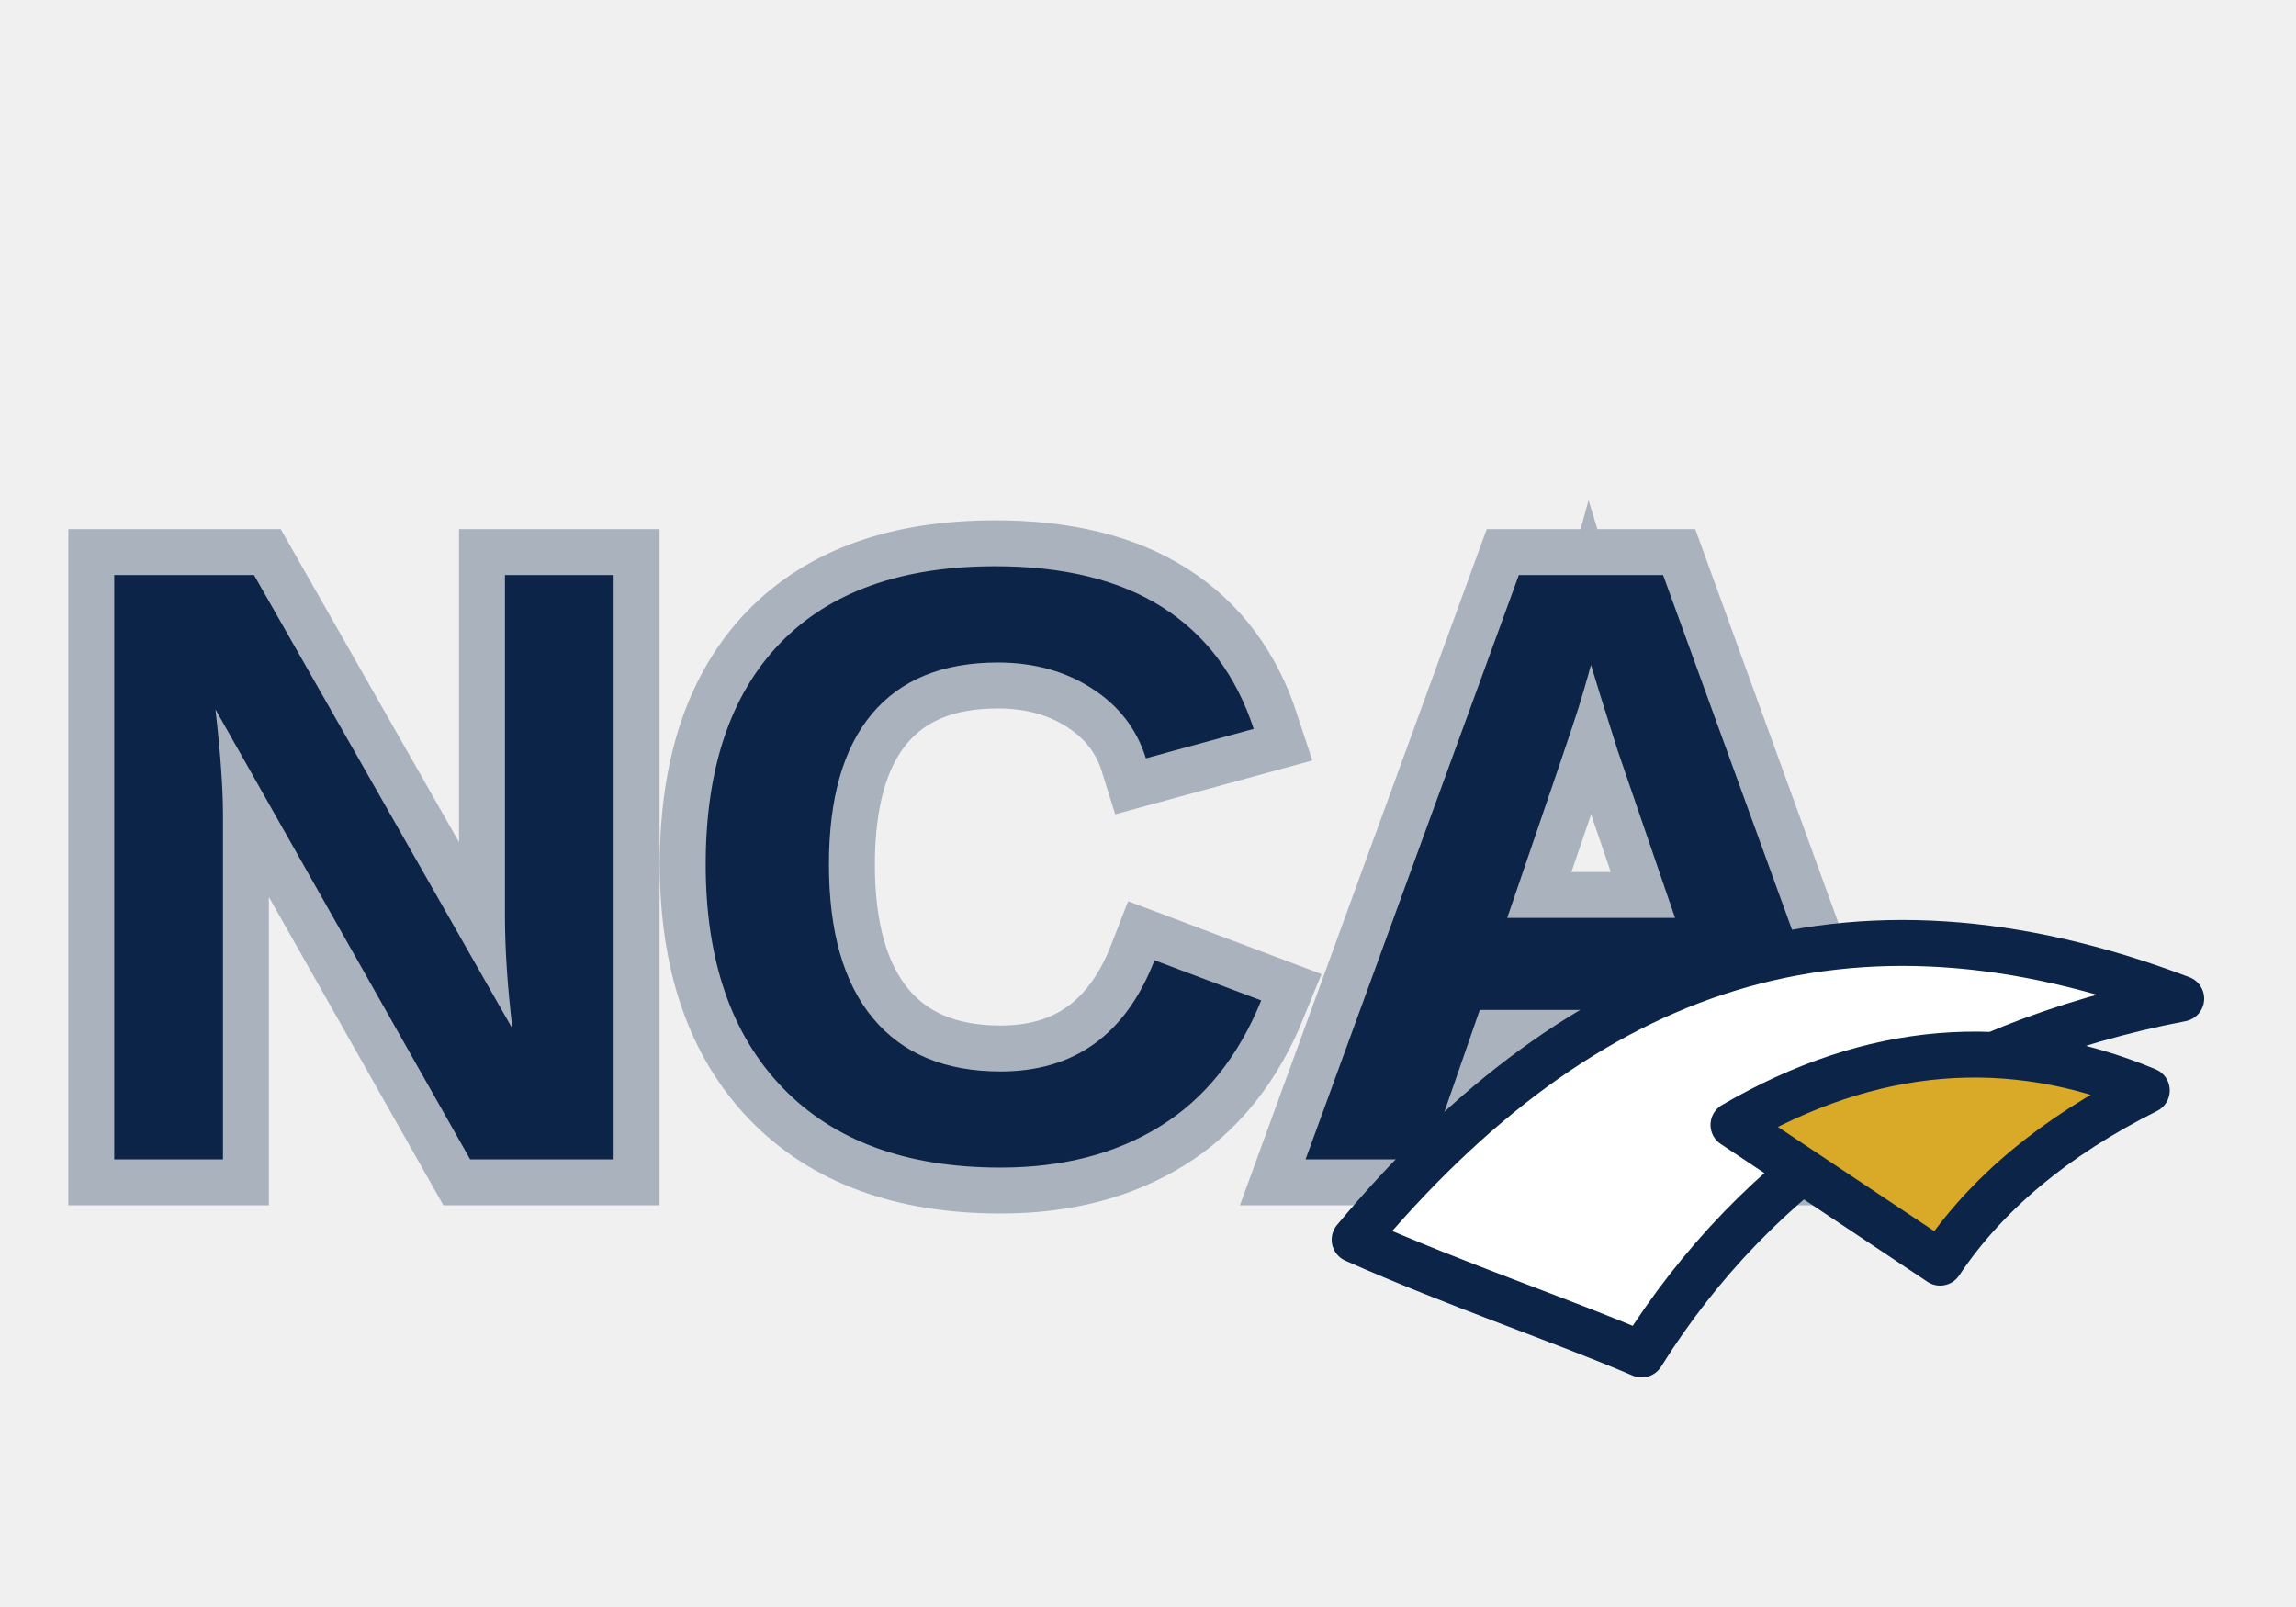
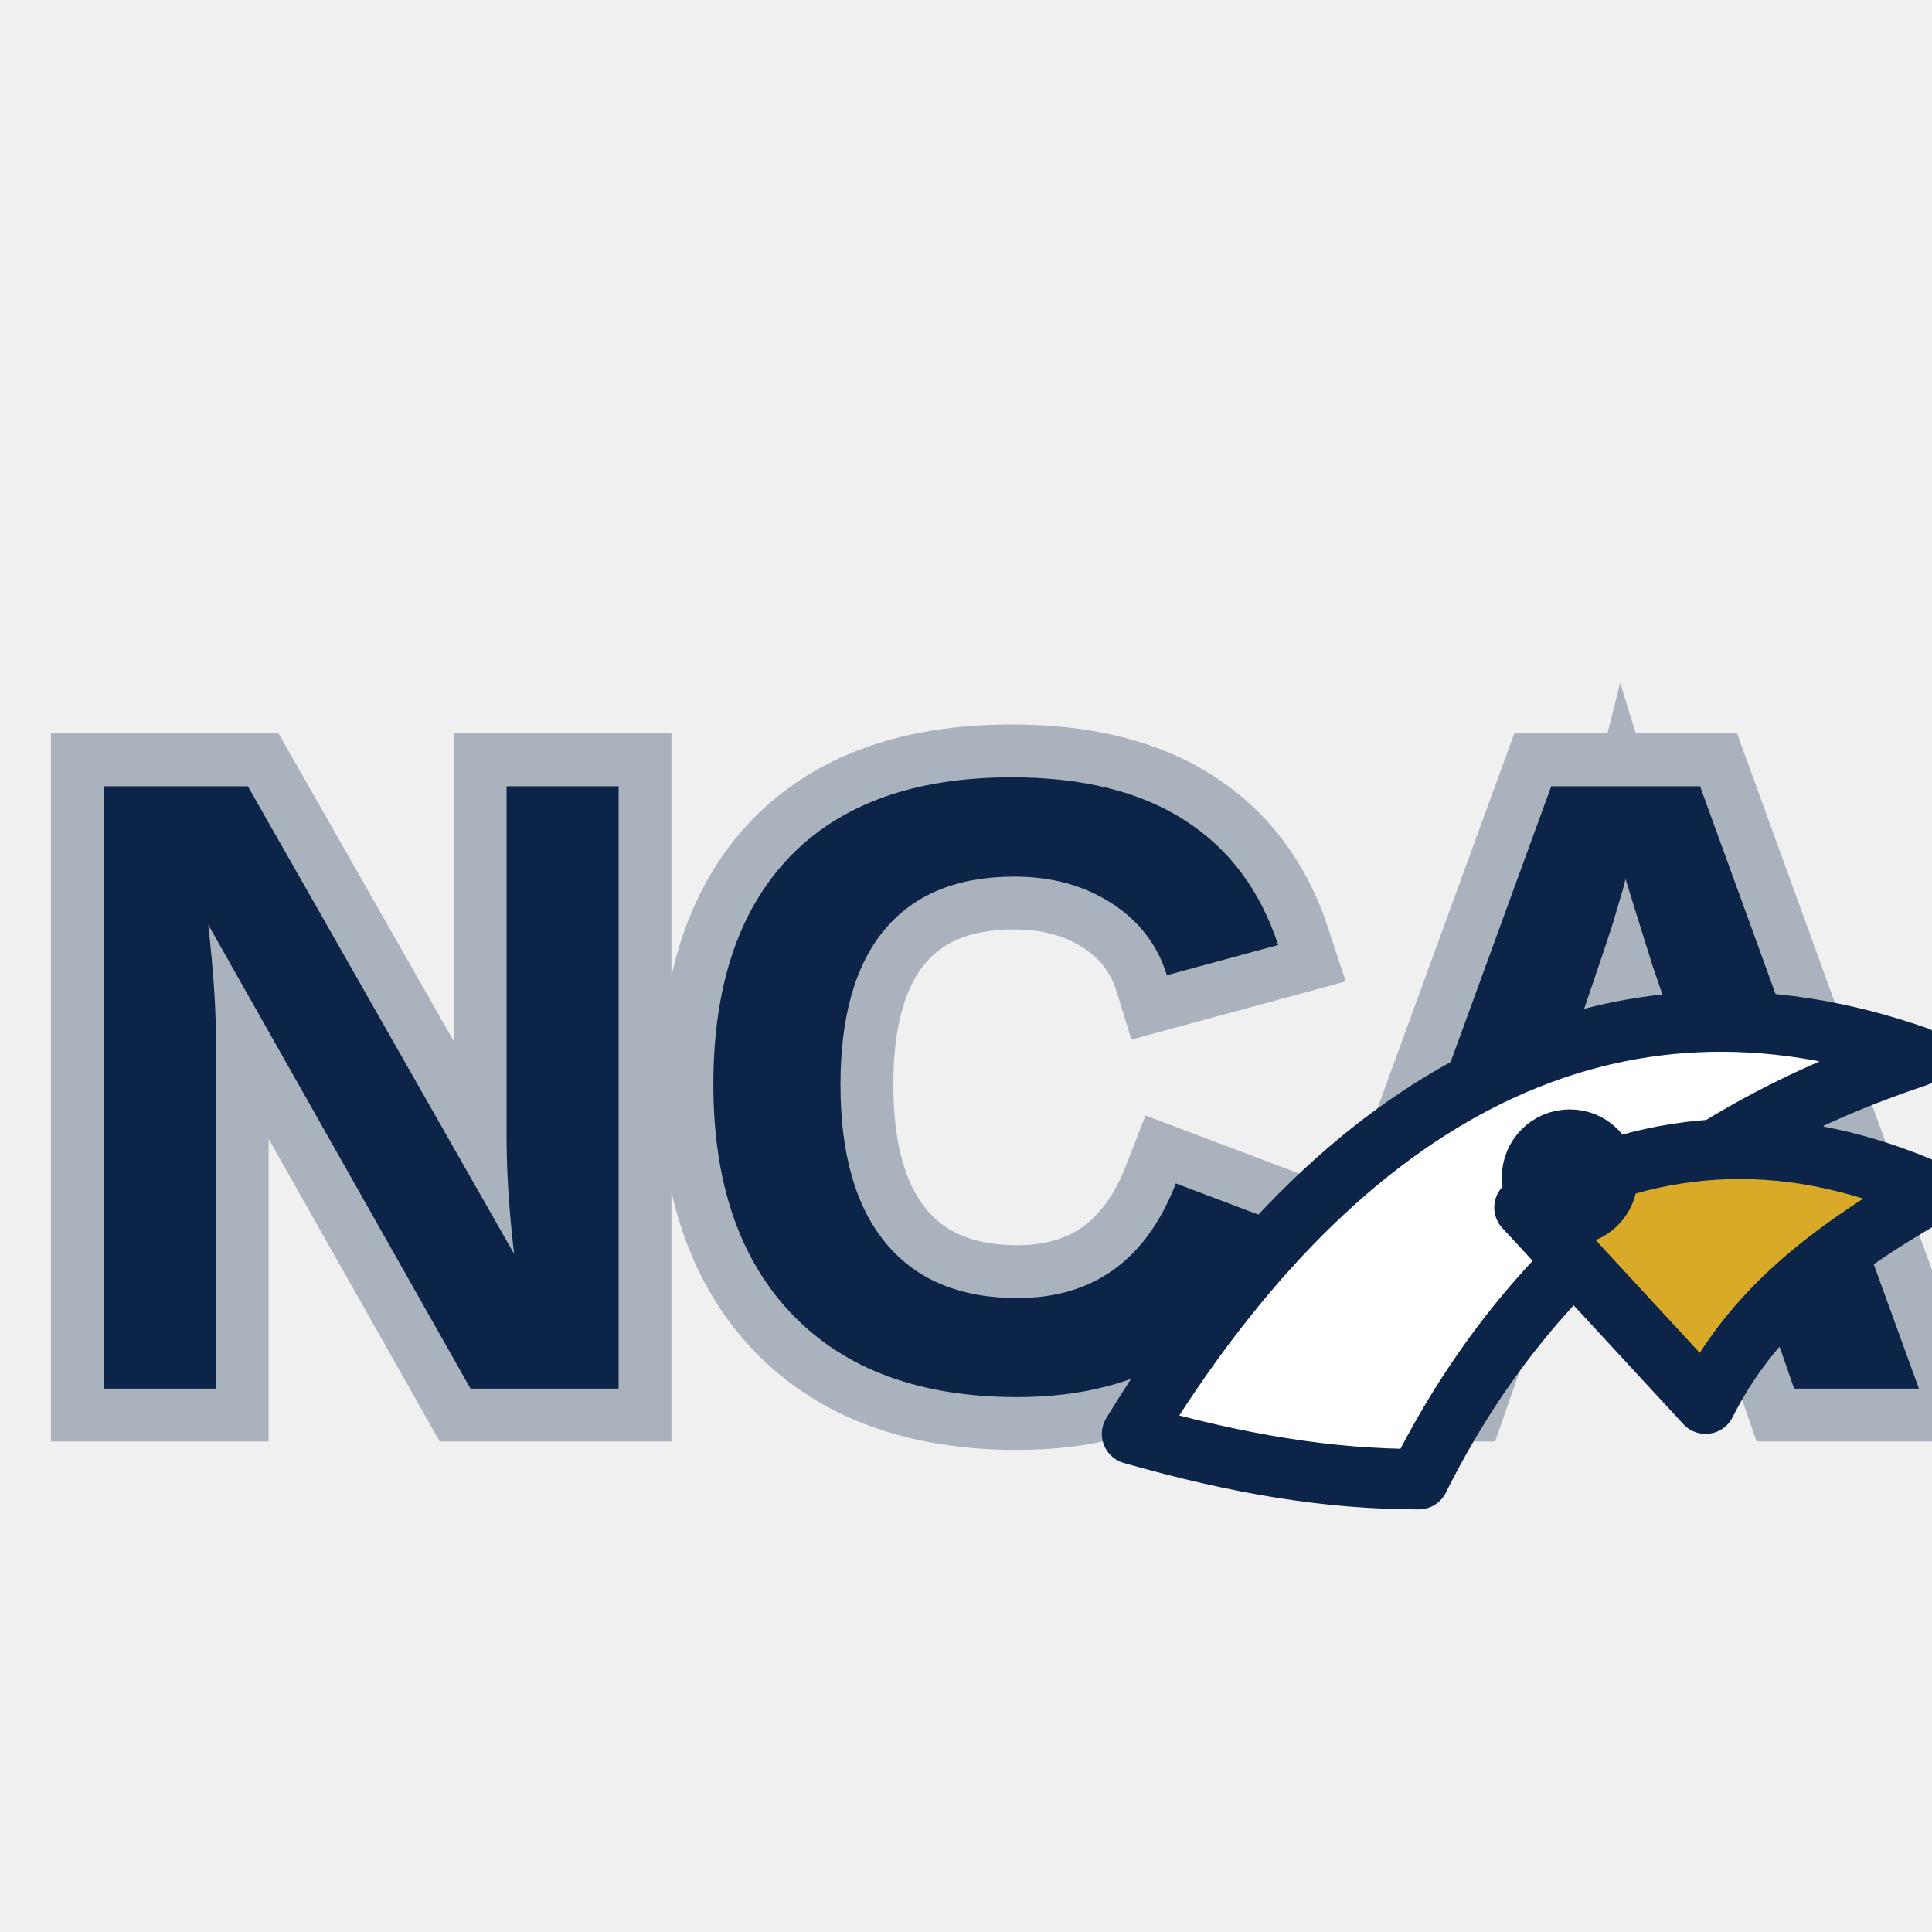
- <svg xmlns="http://www.w3.org/2000/svg" viewBox="0 0 200 140">
-   <text x="5" y="101" font-family="Arial Black,Arial,sans-serif" font-size="74" font-weight="900" fill="#0b2447" stroke="#aab2bd" stroke-width="8" paint-order="stroke">NCA</text>
-   <g transform="translate(118 86)" fill="#fff" stroke="#0b2447" stroke-width="4" stroke-linejoin="round">
-     <path d="M0 22C20-2 43-10 72 1 51 5 35 16 25 32 18 29 9 26 0 22z" />
-     <path d="M33 12c12-7 24-8 36-3-8 4-14 9-18 15z" fill="#d9a928" />
+ <svg xmlns="http://www.w3.org/2000/svg" viewBox="0 0 128 128" role="img" aria-label="National Christian Academy score mark">
+   <text x="3" y="92" font-family="Arial Black,Arial,sans-serif" font-size="58" font-weight="900" fill="#0b2447" stroke="#aab2bd" stroke-width="7" paint-order="stroke">NCA</text>
+   <g transform="translate(73 70)" fill="#fff" stroke="#0b2447" stroke-width="4" stroke-linejoin="round">
+     <path d="M2 25C16 2 34-7 54 0 39 5 28 14 21 28 15 28 9 27 2 25z" />
+     <path d="M28 10c9-5 18-5 27-1-7 4-12 8-15 14z" fill="#d9a928" />
+     <circle cx="31" cy="8" r="2.5" fill="#0b2447" />
  </g>
</svg>
